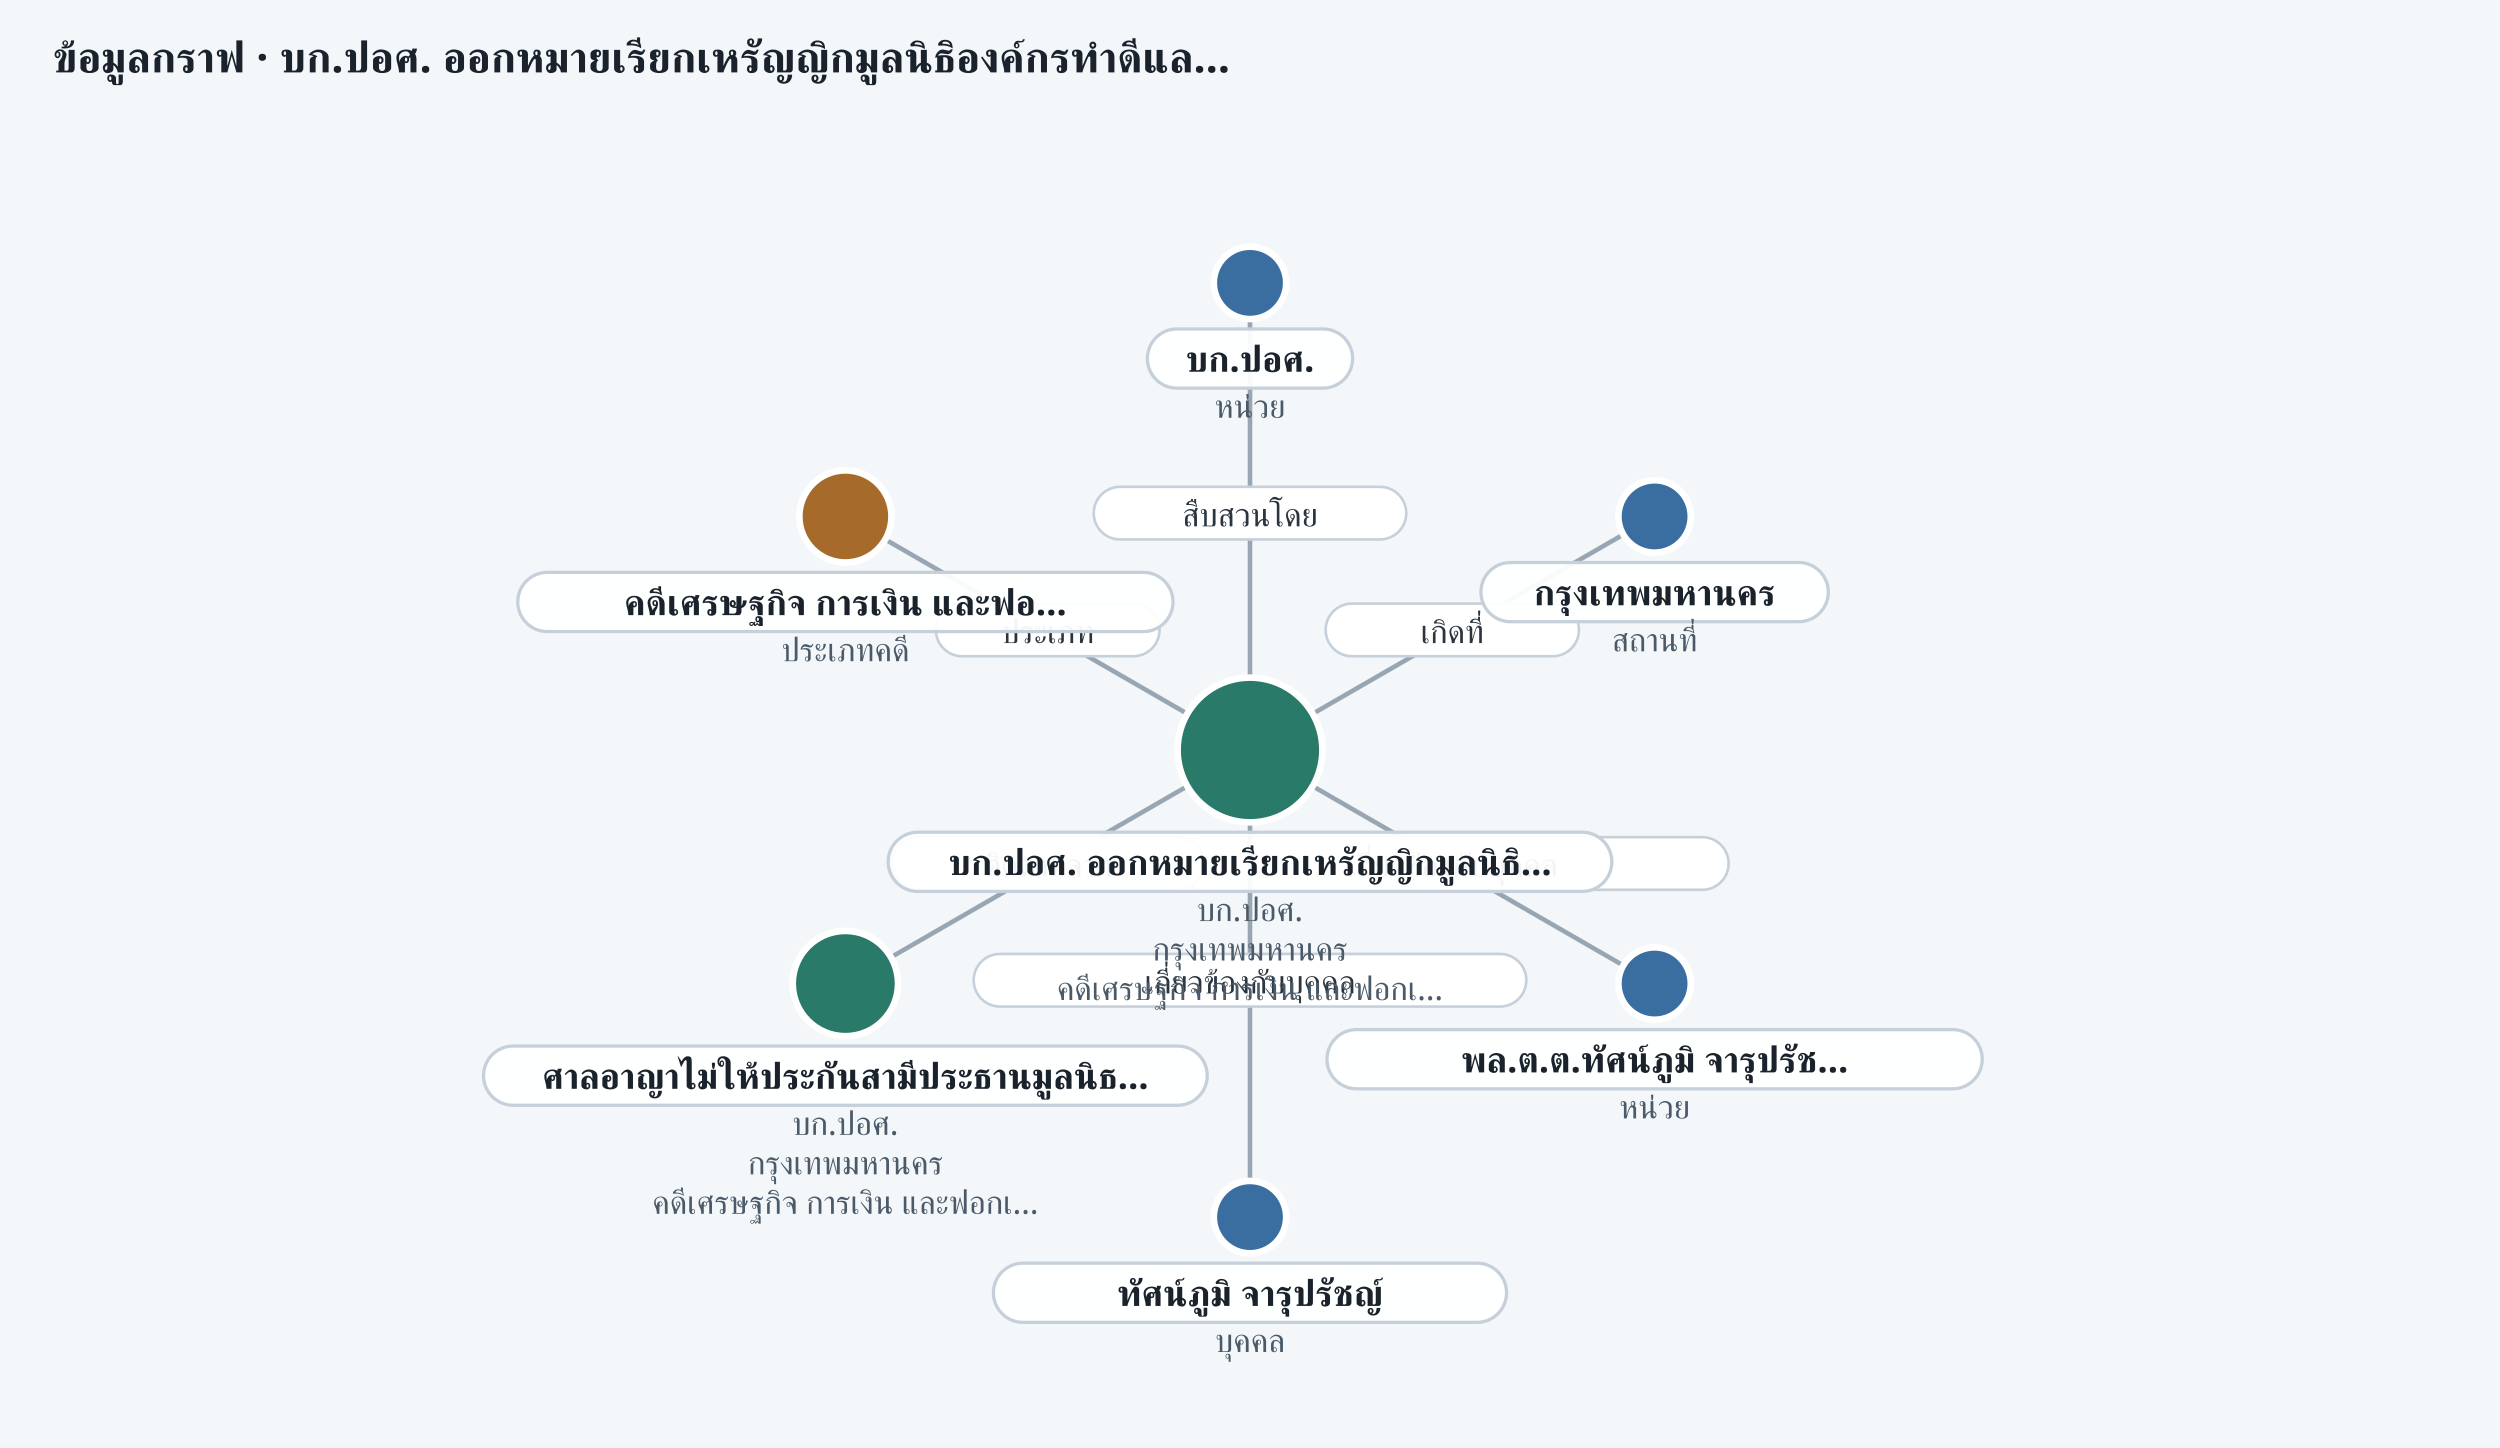
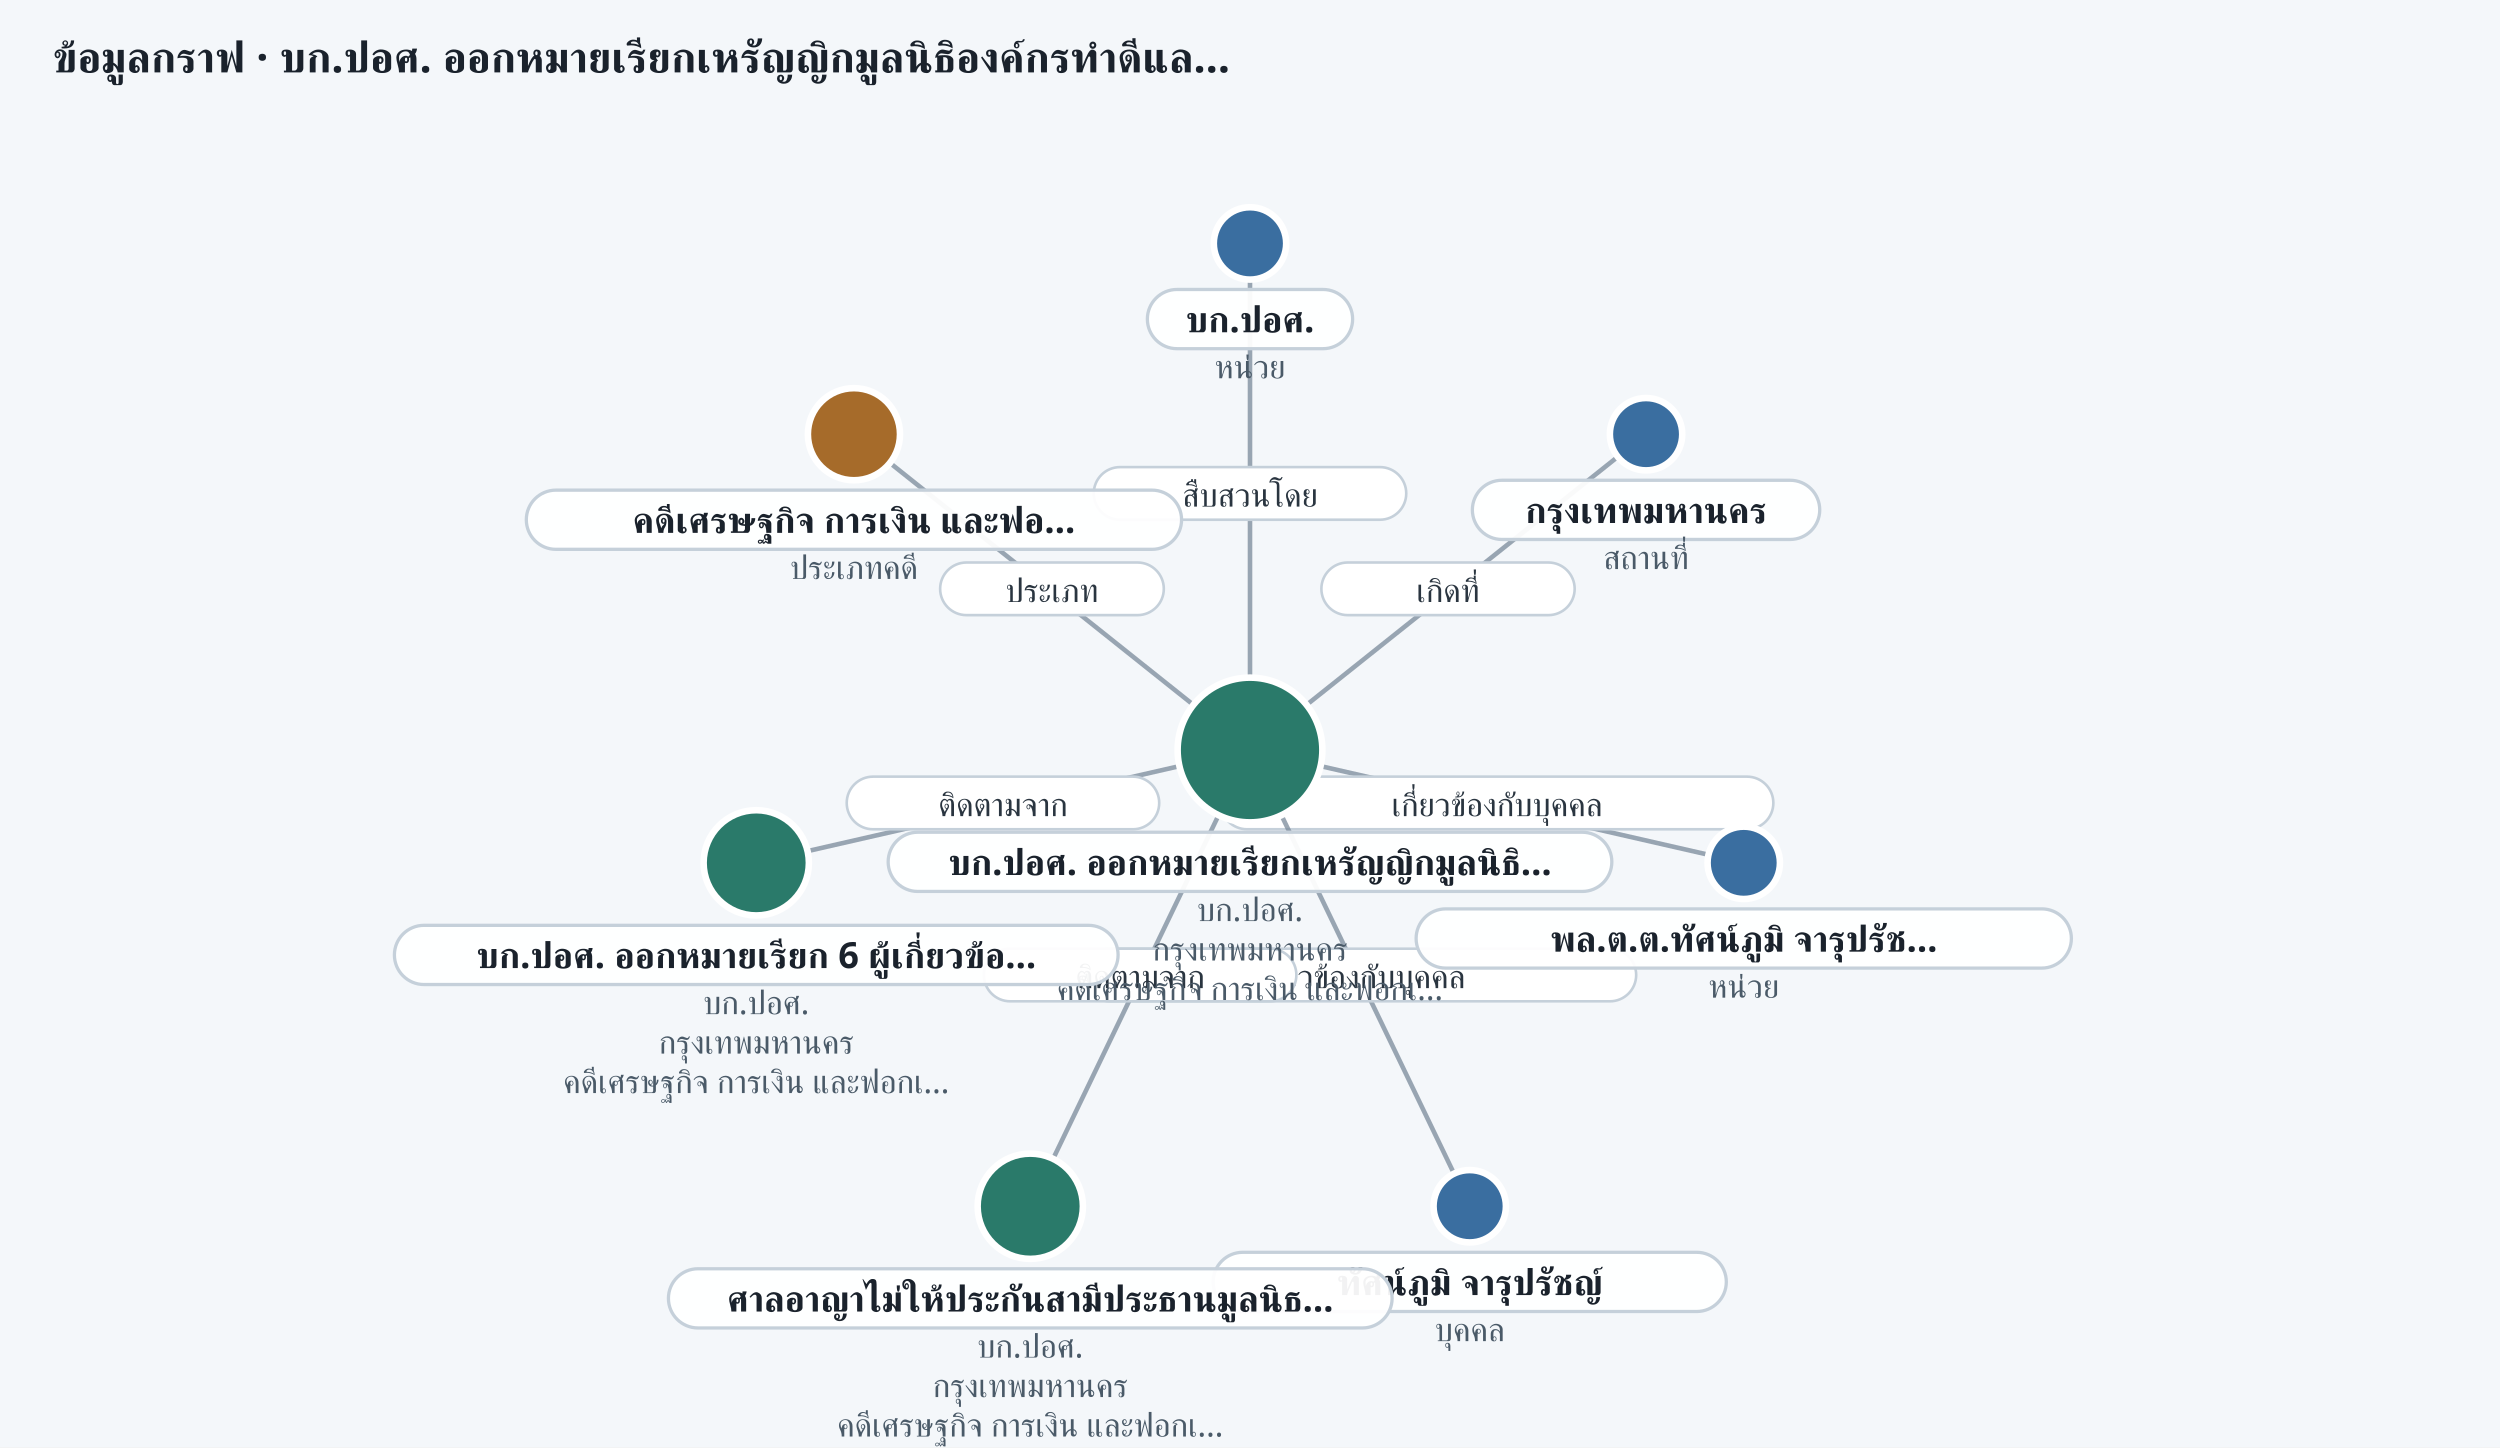
<svg xmlns="http://www.w3.org/2000/svg" width="760" height="440" viewBox="0 0 760 440" role="img" aria-label="ego graph 20261109-econ-01">
  <rect width="100%" height="100%" fill="#f4f7fa" />
  <text x="16" y="22" font-size="13" font-weight="700" fill="#1a222c" font-family="Sarabun, Anuphan, sans-serif">ข้อมูลกราฟ · บก.ปอศ. ออกหมายเรียกเหรัญญิกมูลนิธิองค์กรทำดีแล…</text>
-   <line x1="380.0" y1="228.0" x2="380.0" y2="86.0" stroke="#7a8a9a" stroke-width="1.4" opacity="0.75" />
-   <rect x="332.5" y="148.0" width="95.0" height="16" rx="8" fill="#fff" stroke="#c5d0da" stroke-width="0.8" />
-   <text x="380.0" y="160.0" text-anchor="middle" font-size="10" fill="#2a3540" font-family="Sarabun, Anuphan, sans-serif">สืบสวนโดย</text>
-   <line x1="380.0" y1="228.0" x2="503.0" y2="157.0" stroke="#7a8a9a" stroke-width="1.4" opacity="0.75" />
-   <rect x="403.0" y="183.5" width="77.0" height="16" rx="8" fill="#fff" stroke="#c5d0da" stroke-width="0.8" />
-   <text x="441.5" y="195.5" text-anchor="middle" font-size="10" fill="#2a3540" font-family="Sarabun, Anuphan, sans-serif">เกิดที่</text>
-   <line x1="380.0" y1="228.0" x2="503.0" y2="299.0" stroke="#7a8a9a" stroke-width="1.4" opacity="0.75" />
-   <rect x="357.5" y="254.5" width="168.0" height="16" rx="8" fill="#fff" stroke="#c5d0da" stroke-width="0.8" />
-   <text x="441.5" y="266.5" text-anchor="middle" font-size="10" fill="#2a3540" font-family="Sarabun, Anuphan, sans-serif">เกี่ยวข้องกับบุคคล</text>
-   <line x1="380.0" y1="228.0" x2="380.0" y2="370.0" stroke="#7a8a9a" stroke-width="1.4" opacity="0.75" />
-   <rect x="296.0" y="290.0" width="168.0" height="16" rx="8" fill="#fff" stroke="#c5d0da" stroke-width="0.8" />
-   <text x="380.0" y="302.0" text-anchor="middle" font-size="10" fill="#2a3540" font-family="Sarabun, Anuphan, sans-serif">เกี่ยวข้องกับบุคคล</text>
-   <line x1="380.0" y1="228.0" x2="257.0" y2="299.0" stroke="#7a8a9a" stroke-width="1.4" opacity="0.75" />
-   <rect x="271.0" y="254.5" width="95.0" height="16" rx="8" fill="#fff" stroke="#c5d0da" stroke-width="0.8" />
-   <text x="318.5" y="266.5" text-anchor="middle" font-size="10" fill="#2a3540" font-family="Sarabun, Anuphan, sans-serif">ติดตามจาก</text>
-   <line x1="380.0" y1="228.0" x2="257.0" y2="157.0" stroke="#7a8a9a" stroke-width="1.4" opacity="0.75" />
-   <rect x="284.5" y="183.5" width="68.0" height="16" rx="8" fill="#fff" stroke="#c5d0da" stroke-width="0.8" />
-   <text x="318.5" y="195.5" text-anchor="middle" font-size="10" fill="#2a3540" font-family="Sarabun, Anuphan, sans-serif">ประเภท</text>
+   <line x1="380.0" y1="228.0" x2="380.0" y2="74.0" stroke="#7a8a9a" stroke-width="1.4" opacity="0.75" />
+   <rect x="332.5" y="142.0" width="95.0" height="16" rx="8" fill="#fff" stroke="#c5d0da" stroke-width="0.8" />
+   <text x="380.0" y="154.0" text-anchor="middle" font-size="10" fill="#2a3540" font-family="Sarabun, Anuphan, sans-serif">สืบสวนโดย</text>
+   <line x1="380.0" y1="228.0" x2="500.4" y2="132.0" stroke="#7a8a9a" stroke-width="1.4" opacity="0.75" />
+   <rect x="401.7" y="171.0" width="77.0" height="16" rx="8" fill="#fff" stroke="#c5d0da" stroke-width="0.8" />
+   <text x="440.2" y="183.0" text-anchor="middle" font-size="10" fill="#2a3540" font-family="Sarabun, Anuphan, sans-serif">เกิดที่</text>
+   <line x1="380.0" y1="228.0" x2="530.1" y2="262.3" stroke="#7a8a9a" stroke-width="1.4" opacity="0.75" />
+   <rect x="371.1" y="236.1" width="168.0" height="16" rx="8" fill="#fff" stroke="#c5d0da" stroke-width="0.8" />
+   <text x="455.1" y="248.1" text-anchor="middle" font-size="10" fill="#2a3540" font-family="Sarabun, Anuphan, sans-serif">เกี่ยวข้องกับบุคคล</text>
+   <line x1="380.0" y1="228.0" x2="446.8" y2="366.7" stroke="#7a8a9a" stroke-width="1.4" opacity="0.75" />
+   <rect x="329.4" y="288.4" width="168.0" height="16" rx="8" fill="#fff" stroke="#c5d0da" stroke-width="0.8" />
+   <text x="413.4" y="300.4" text-anchor="middle" font-size="10" fill="#2a3540" font-family="Sarabun, Anuphan, sans-serif">เกี่ยวข้องกับบุคคล</text>
+   <line x1="380.0" y1="228.0" x2="313.2" y2="366.7" stroke="#7a8a9a" stroke-width="1.4" opacity="0.75" />
+   <rect x="299.1" y="288.4" width="95.0" height="16" rx="8" fill="#fff" stroke="#c5d0da" stroke-width="0.8" />
+   <text x="346.6" y="300.4" text-anchor="middle" font-size="10" fill="#2a3540" font-family="Sarabun, Anuphan, sans-serif">ติดตามจาก</text>
+   <line x1="229.9" y1="262.3" x2="380.0" y2="228.0" stroke="#7a8a9a" stroke-width="1.4" opacity="0.75" />
+   <rect x="257.4" y="236.1" width="95.0" height="16" rx="8" fill="#fff" stroke="#c5d0da" stroke-width="0.8" />
+   <text x="304.9" y="248.1" text-anchor="middle" font-size="10" fill="#2a3540" font-family="Sarabun, Anuphan, sans-serif">ติดตามจาก</text>
+   <line x1="380.0" y1="228.0" x2="259.6" y2="132.0" stroke="#7a8a9a" stroke-width="1.4" opacity="0.75" />
+   <rect x="285.8" y="171.0" width="68.0" height="16" rx="8" fill="#fff" stroke="#c5d0da" stroke-width="0.8" />
+   <text x="319.8" y="183.0" text-anchor="middle" font-size="10" fill="#2a3540" font-family="Sarabun, Anuphan, sans-serif">ประเภท</text>
  <circle cx="380.0" cy="228.0" r="22" fill="#2a7a6a" stroke="#fff" stroke-width="2" />
  <rect x="270.0" y="253.0" width="220.0" height="18" rx="9" fill="rgba(255,255,255,0.94)" stroke="#c5d0da" />
  <text x="380.0" y="266.0" text-anchor="middle" font-size="11" font-weight="600" fill="#1a222c" font-family="Sarabun, Anuphan, sans-serif">บก.ปอศ. ออกหมายเรียกเหรัญญิกมูลนิธิ…</text>
  <text x="380.0" y="280.0" text-anchor="middle" font-size="10" fill="#4a5a68" font-family="Sarabun, Anuphan, sans-serif">บก.ปอศ.</text>
  <text x="380.0" y="292.0" text-anchor="middle" font-size="10" fill="#4a5a68" font-family="Sarabun, Anuphan, sans-serif">กรุงเทพมหานคร</text>
  <text x="380.0" y="304.0" text-anchor="middle" font-size="10" fill="#4a5a68" font-family="Sarabun, Anuphan, sans-serif">คดีเศรษฐกิจ การเงิน และฟอกเ…</text>
-   <circle cx="380.0" cy="86.0" r="11" fill="#3a6ea0" stroke="#fff" stroke-width="2" />
-   <rect x="348.8" y="100.0" width="62.4" height="18" rx="9" fill="rgba(255,255,255,0.94)" stroke="#c5d0da" />
-   <text x="380.0" y="113.0" text-anchor="middle" font-size="11" font-weight="600" fill="#1a222c" font-family="Sarabun, Anuphan, sans-serif">บก.ปอศ.</text>
-   <text x="380.0" y="127.0" text-anchor="middle" font-size="10" fill="#4a5a68" font-family="Sarabun, Anuphan, sans-serif">หน่วย</text>
-   <circle cx="503.0" cy="157.0" r="11" fill="#3a6ea0" stroke="#fff" stroke-width="2" />
-   <rect x="450.2" y="171.0" width="105.6" height="18" rx="9" fill="rgba(255,255,255,0.94)" stroke="#c5d0da" />
-   <text x="503.0" y="184.0" text-anchor="middle" font-size="11" font-weight="600" fill="#1a222c" font-family="Sarabun, Anuphan, sans-serif">กรุงเทพมหานคร</text>
-   <text x="503.0" y="198.0" text-anchor="middle" font-size="10" fill="#4a5a68" font-family="Sarabun, Anuphan, sans-serif">สถานที่</text>
-   <circle cx="503.0" cy="299.0" r="11" fill="#3a6ea0" stroke="#fff" stroke-width="2" />
-   <rect x="403.4" y="313.0" width="199.2" height="18" rx="9" fill="rgba(255,255,255,0.94)" stroke="#c5d0da" />
-   <text x="503.0" y="326.0" text-anchor="middle" font-size="11" font-weight="600" fill="#1a222c" font-family="Sarabun, Anuphan, sans-serif">พล.ต.ต.ทัศน์ภูมิ จารุปรัช…</text>
-   <text x="503.0" y="340.0" text-anchor="middle" font-size="10" fill="#4a5a68" font-family="Sarabun, Anuphan, sans-serif">หน่วย</text>
-   <circle cx="380.0" cy="370.0" r="11" fill="#3a6ea0" stroke="#fff" stroke-width="2" />
-   <rect x="302.0" y="384.0" width="156.0" height="18" rx="9" fill="rgba(255,255,255,0.94)" stroke="#c5d0da" />
-   <text x="380.0" y="397.0" text-anchor="middle" font-size="11" font-weight="600" fill="#1a222c" font-family="Sarabun, Anuphan, sans-serif">ทัศน์ภูมิ จารุปรัชญ์</text>
-   <text x="380.0" y="411.0" text-anchor="middle" font-size="10" fill="#4a5a68" font-family="Sarabun, Anuphan, sans-serif">บุคคล</text>
-   <circle cx="257.0" cy="299.0" r="16" fill="#2a7a6a" stroke="#fff" stroke-width="2" />
-   <rect x="147.0" y="318.0" width="220.0" height="18" rx="9" fill="rgba(255,255,255,0.94)" stroke="#c5d0da" />
-   <text x="257.0" y="331.0" text-anchor="middle" font-size="11" font-weight="600" fill="#1a222c" font-family="Sarabun, Anuphan, sans-serif">ศาลอาญาไม่ให้ประกันสามีประธานมูลนิธ…</text>
-   <text x="257.0" y="345.0" text-anchor="middle" font-size="10" fill="#4a5a68" font-family="Sarabun, Anuphan, sans-serif">บก.ปอศ.</text>
-   <text x="257.0" y="357.0" text-anchor="middle" font-size="10" fill="#4a5a68" font-family="Sarabun, Anuphan, sans-serif">กรุงเทพมหานคร</text>
-   <text x="257.0" y="369.0" text-anchor="middle" font-size="10" fill="#4a5a68" font-family="Sarabun, Anuphan, sans-serif">คดีเศรษฐกิจ การเงิน และฟอกเ…</text>
-   <circle cx="257.0" cy="157.0" r="14" fill="#a66b2a" stroke="#fff" stroke-width="2" />
-   <rect x="157.4" y="174.0" width="199.2" height="18" rx="9" fill="rgba(255,255,255,0.94)" stroke="#c5d0da" />
-   <text x="257.0" y="187.0" text-anchor="middle" font-size="11" font-weight="600" fill="#1a222c" font-family="Sarabun, Anuphan, sans-serif">คดีเศรษฐกิจ การเงิน และฟอ…</text>
-   <text x="257.0" y="201.0" text-anchor="middle" font-size="10" fill="#4a5a68" font-family="Sarabun, Anuphan, sans-serif">ประเภทคดี</text>
+   <circle cx="380.0" cy="74.0" r="11" fill="#3a6ea0" stroke="#fff" stroke-width="2" />
+   <rect x="348.8" y="88.0" width="62.4" height="18" rx="9" fill="rgba(255,255,255,0.94)" stroke="#c5d0da" />
+   <text x="380.0" y="101.0" text-anchor="middle" font-size="11" font-weight="600" fill="#1a222c" font-family="Sarabun, Anuphan, sans-serif">บก.ปอศ.</text>
+   <text x="380.0" y="115.0" text-anchor="middle" font-size="10" fill="#4a5a68" font-family="Sarabun, Anuphan, sans-serif">หน่วย</text>
+   <circle cx="500.4" cy="132.0" r="11" fill="#3a6ea0" stroke="#fff" stroke-width="2" />
+   <rect x="447.6" y="146.0" width="105.6" height="18" rx="9" fill="rgba(255,255,255,0.94)" stroke="#c5d0da" />
+   <text x="500.4" y="159.0" text-anchor="middle" font-size="11" font-weight="600" fill="#1a222c" font-family="Sarabun, Anuphan, sans-serif">กรุงเทพมหานคร</text>
+   <text x="500.4" y="173.0" text-anchor="middle" font-size="10" fill="#4a5a68" font-family="Sarabun, Anuphan, sans-serif">สถานที่</text>
+   <circle cx="530.1" cy="262.3" r="11" fill="#3a6ea0" stroke="#fff" stroke-width="2" />
+   <rect x="430.5" y="276.3" width="199.2" height="18" rx="9" fill="rgba(255,255,255,0.94)" stroke="#c5d0da" />
+   <text x="530.1" y="289.3" text-anchor="middle" font-size="11" font-weight="600" fill="#1a222c" font-family="Sarabun, Anuphan, sans-serif">พล.ต.ต.ทัศน์ภูมิ จารุปรัช…</text>
+   <text x="530.1" y="303.3" text-anchor="middle" font-size="10" fill="#4a5a68" font-family="Sarabun, Anuphan, sans-serif">หน่วย</text>
+   <circle cx="446.8" cy="366.7" r="11" fill="#3a6ea0" stroke="#fff" stroke-width="2" />
+   <rect x="368.8" y="380.7" width="156.0" height="18" rx="9" fill="rgba(255,255,255,0.94)" stroke="#c5d0da" />
+   <text x="446.8" y="393.7" text-anchor="middle" font-size="11" font-weight="600" fill="#1a222c" font-family="Sarabun, Anuphan, sans-serif">ทัศน์ภูมิ จารุปรัชญ์</text>
+   <text x="446.8" y="407.7" text-anchor="middle" font-size="10" fill="#4a5a68" font-family="Sarabun, Anuphan, sans-serif">บุคคล</text>
+   <circle cx="313.2" cy="366.7" r="16" fill="#2a7a6a" stroke="#fff" stroke-width="2" />
+   <rect x="203.2" y="385.7" width="220.0" height="18" rx="9" fill="rgba(255,255,255,0.94)" stroke="#c5d0da" />
+   <text x="313.2" y="398.7" text-anchor="middle" font-size="11" font-weight="600" fill="#1a222c" font-family="Sarabun, Anuphan, sans-serif">ศาลอาญาไม่ให้ประกันสามีประธานมูลนิธ…</text>
+   <text x="313.2" y="412.7" text-anchor="middle" font-size="10" fill="#4a5a68" font-family="Sarabun, Anuphan, sans-serif">บก.ปอศ.</text>
+   <text x="313.2" y="424.7" text-anchor="middle" font-size="10" fill="#4a5a68" font-family="Sarabun, Anuphan, sans-serif">กรุงเทพมหานคร</text>
+   <text x="313.2" y="436.7" text-anchor="middle" font-size="10" fill="#4a5a68" font-family="Sarabun, Anuphan, sans-serif">คดีเศรษฐกิจ การเงิน และฟอกเ…</text>
+   <circle cx="229.9" cy="262.3" r="16" fill="#2a7a6a" stroke="#fff" stroke-width="2" />
+   <rect x="119.9" y="281.3" width="220.0" height="18" rx="9" fill="rgba(255,255,255,0.94)" stroke="#c5d0da" />
+   <text x="229.9" y="294.3" text-anchor="middle" font-size="11" font-weight="600" fill="#1a222c" font-family="Sarabun, Anuphan, sans-serif">บก.ปอศ. ออกหมายเรียก 6 ผู้เกี่ยวข้อ…</text>
+   <text x="229.9" y="308.3" text-anchor="middle" font-size="10" fill="#4a5a68" font-family="Sarabun, Anuphan, sans-serif">บก.ปอศ.</text>
+   <text x="229.9" y="320.3" text-anchor="middle" font-size="10" fill="#4a5a68" font-family="Sarabun, Anuphan, sans-serif">กรุงเทพมหานคร</text>
+   <text x="229.9" y="332.3" text-anchor="middle" font-size="10" fill="#4a5a68" font-family="Sarabun, Anuphan, sans-serif">คดีเศรษฐกิจ การเงิน และฟอกเ…</text>
+   <circle cx="259.6" cy="132.0" r="14" fill="#a66b2a" stroke="#fff" stroke-width="2" />
+   <rect x="160.0" y="149.0" width="199.2" height="18" rx="9" fill="rgba(255,255,255,0.94)" stroke="#c5d0da" />
+   <text x="259.6" y="162.0" text-anchor="middle" font-size="11" font-weight="600" fill="#1a222c" font-family="Sarabun, Anuphan, sans-serif">คดีเศรษฐกิจ การเงิน และฟอ…</text>
+   <text x="259.6" y="176.0" text-anchor="middle" font-size="10" fill="#4a5a68" font-family="Sarabun, Anuphan, sans-serif">ประเภทคดี</text>
</svg>
